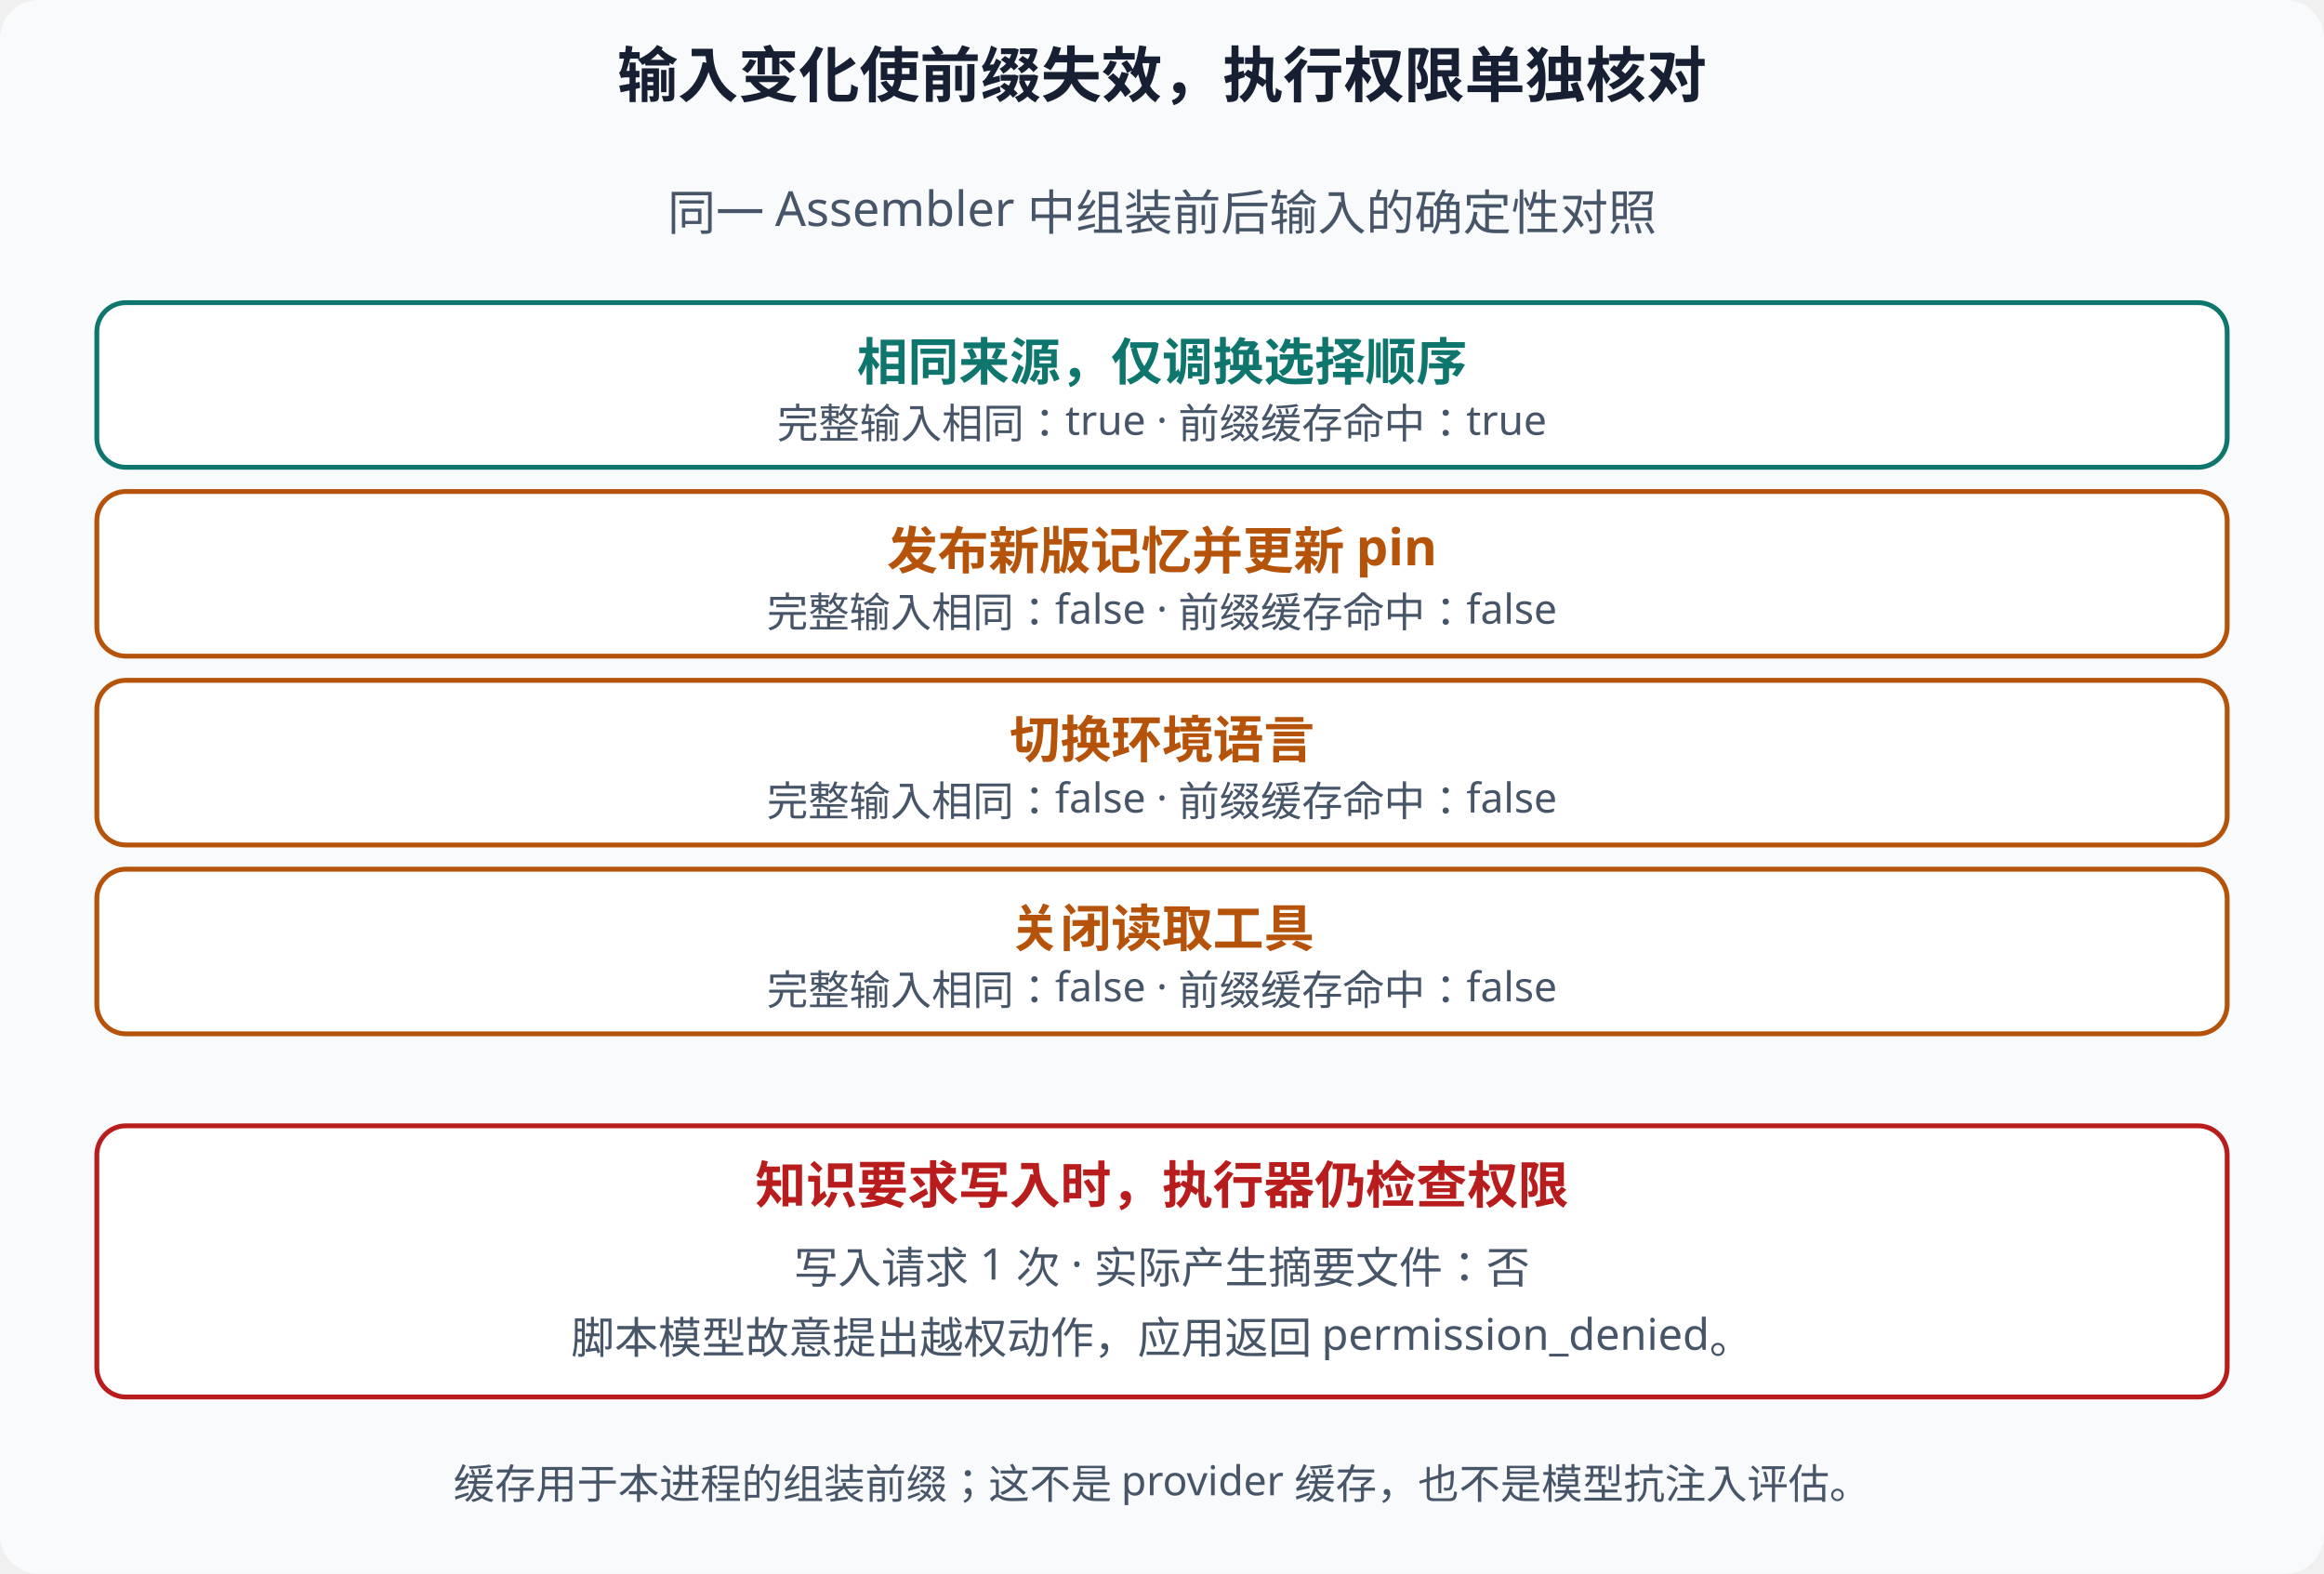
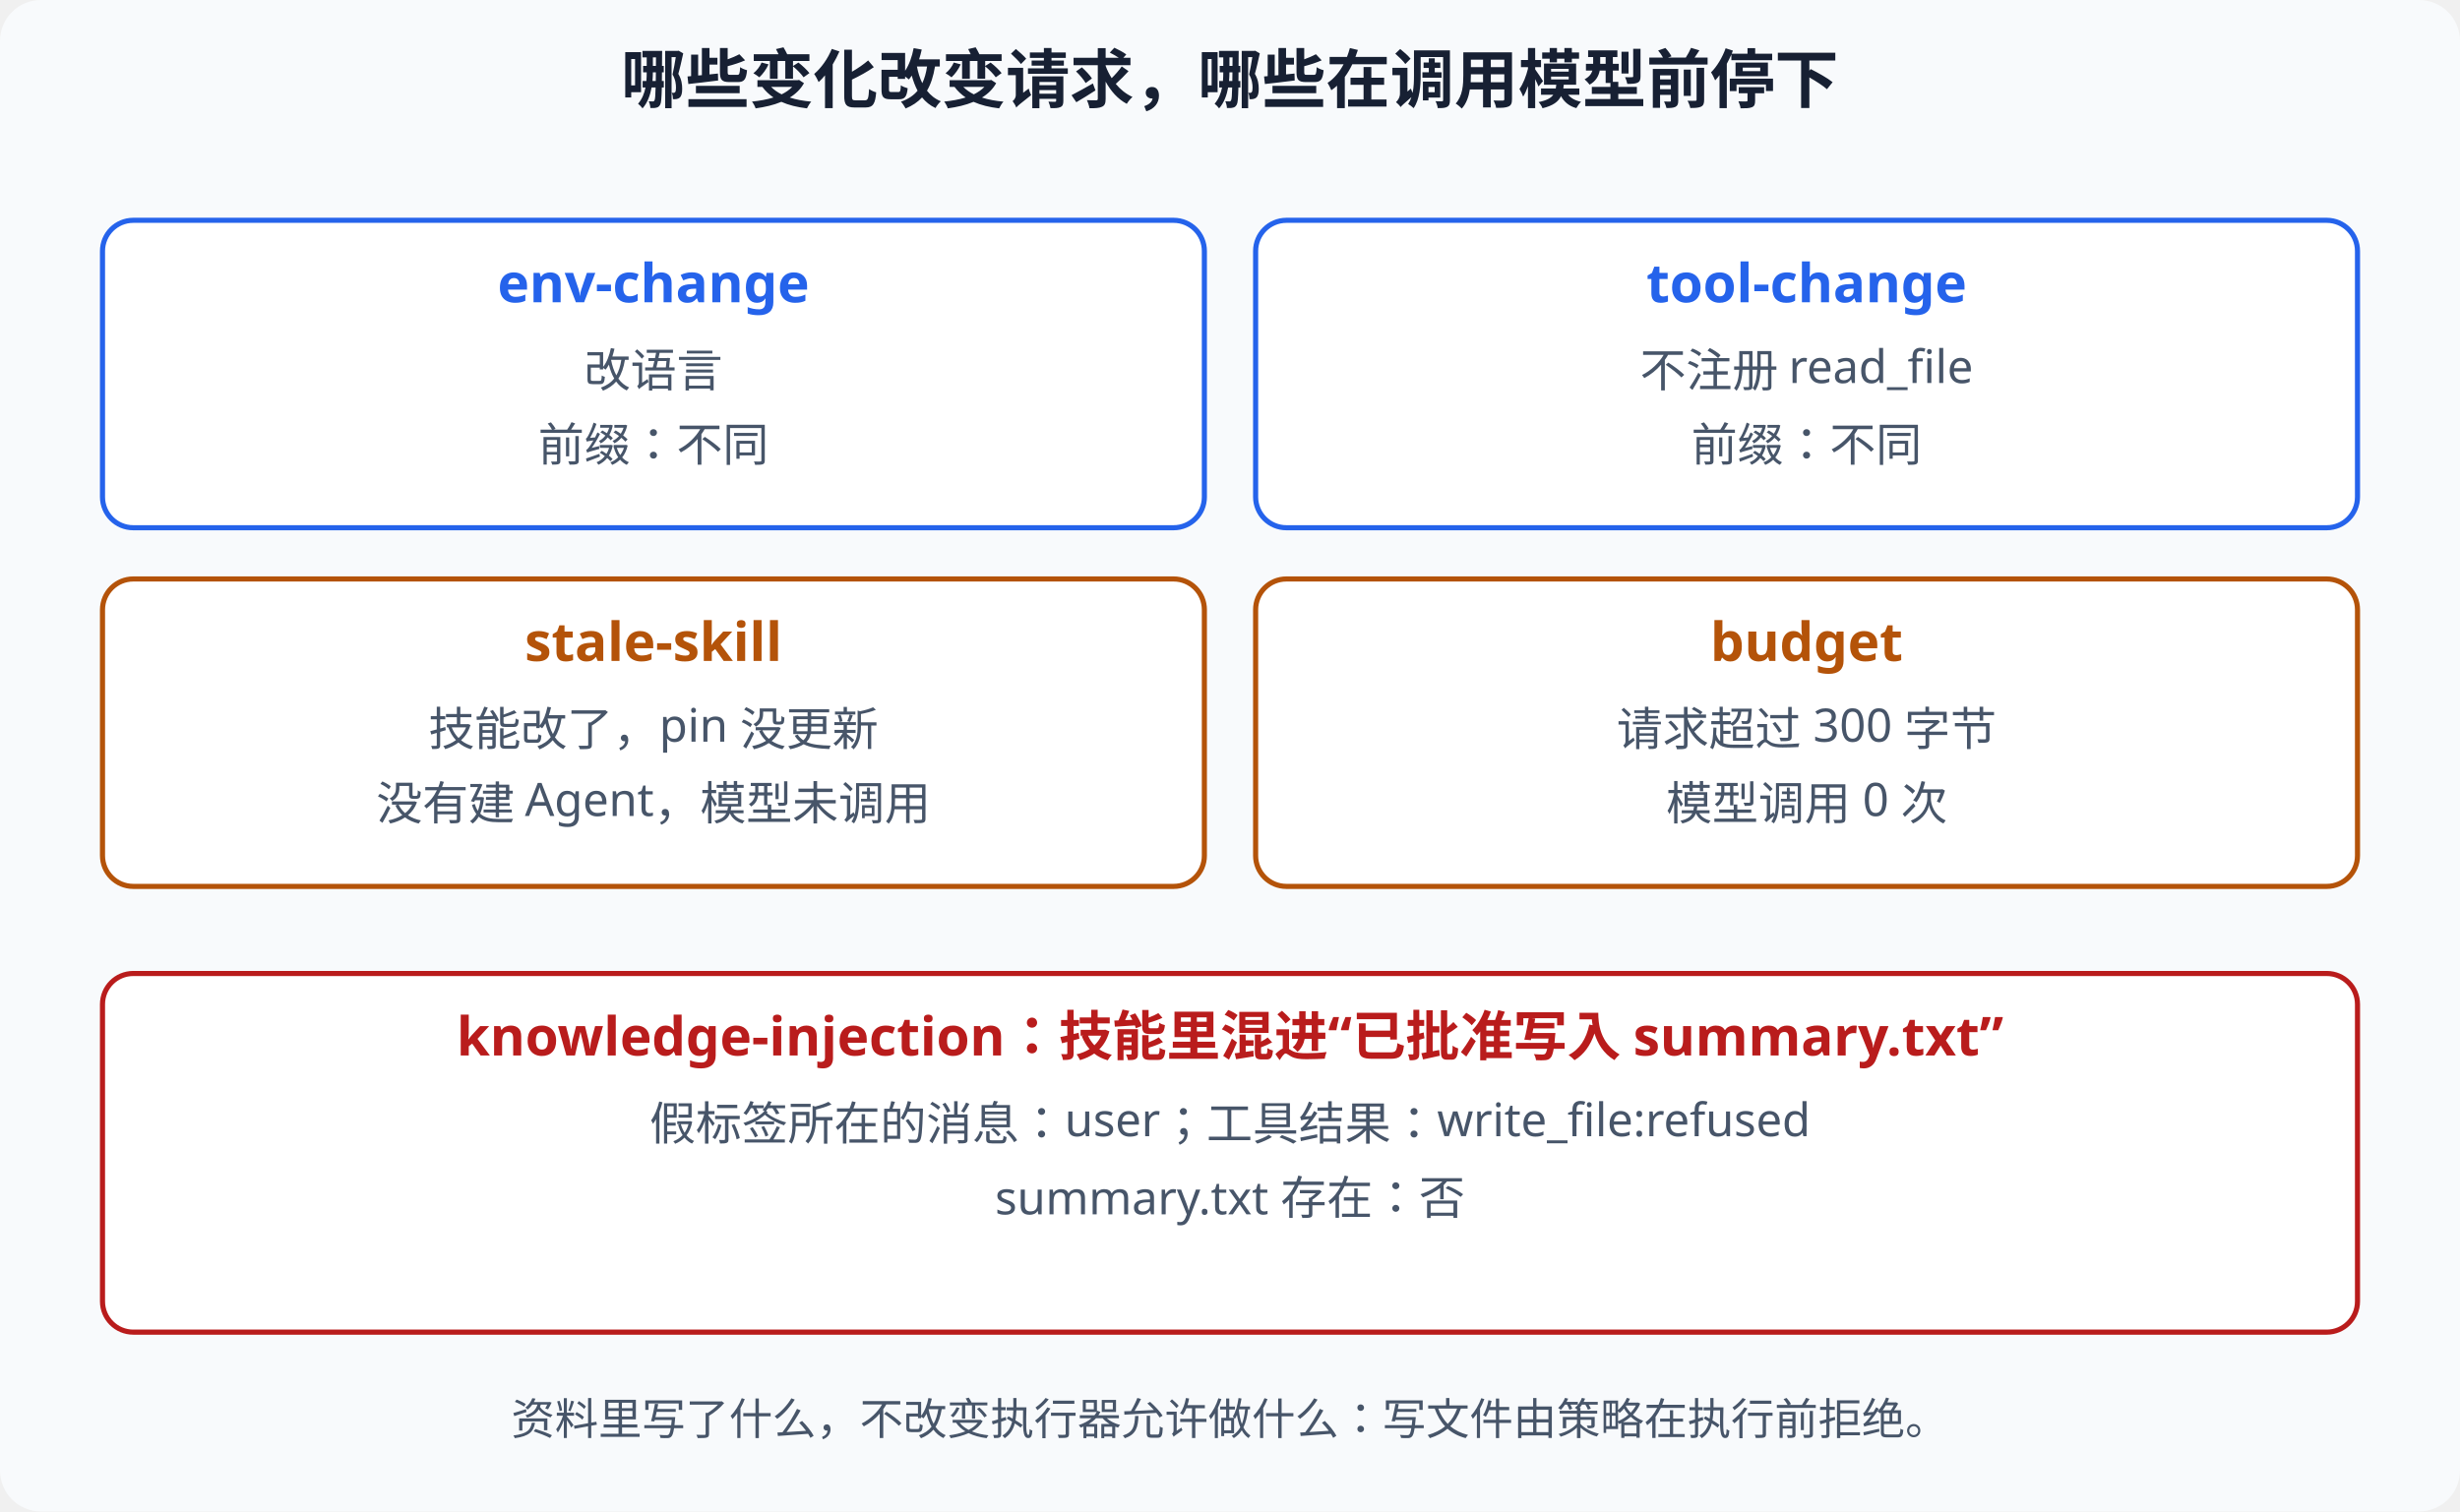
- <svg xmlns="http://www.w3.org/2000/svg" width="960" height="650" viewBox="0 0 960 650" role="img" aria-labelledby="title desc">
+ <svg xmlns="http://www.w3.org/2000/svg" width="960" height="590" viewBox="0 0 960 590" role="img" aria-labelledby="title desc">
  <defs>
    <marker id="arrow" viewBox="0 0 10 10" refX="9" refY="5" markerWidth="7" markerHeight="7" orient="auto">
      <path d="M0 0L10 5L0 10Z" fill="#64748b" />
    </marker>
  </defs>
-   <rect width="960" height="650" rx="16" fill="#f8fafc" />
+   <rect width="960" height="590" rx="16" fill="#f8fafc" />
  <g font-family="PingFang SC, Microsoft YaHei, sans-serif">
-     <text x="480" y="40" text-anchor="middle" font-size="25" fill="#172033" font-weight="700">输入变化使前缀失效，执行权限单独核对</text>
-     <text x="480" y="95" text-anchor="middle" font-size="20" fill="#475569" font-weight="400">同一 Assembler 中组装前后输入的确定性对照</text>
-     <rect x="40" y="125" width="880" height="68" rx="12" fill="#fff" stroke="#0f766e" stroke-width="2" />
-     <text x="480.0" y="157" text-anchor="middle" font-size="21" fill="#0f766e" font-weight="700">相同来源，仅调换选择顺序</text>
-     <text x="480" y="181" text-anchor="middle" font-size="17" fill="#475569" font-weight="400">完整输入相同：true · 前缀缓存命中：true</text>
-     <rect x="40" y="203" width="880" height="68" rx="12" fill="#fff" stroke="#b45309" stroke-width="2" />
-     <text x="480.0" y="235" text-anchor="middle" font-size="21" fill="#b45309" font-weight="700">发布新版记忆并更新 pin</text>
-     <text x="480" y="259" text-anchor="middle" font-size="17" fill="#475569" font-weight="400">完整输入相同：false · 前缀缓存命中：false</text>
-     <rect x="40" y="281" width="880" height="68" rx="12" fill="#fff" stroke="#b45309" stroke-width="2" />
-     <text x="480.0" y="313" text-anchor="middle" font-size="21" fill="#b45309" font-weight="700">切换环境语言</text>
-     <text x="480" y="337" text-anchor="middle" font-size="17" fill="#475569" font-weight="400">完整输入相同：false · 前缀缓存命中：false</text>
-     <rect x="40" y="359" width="880" height="68" rx="12" fill="#fff" stroke="#b45309" stroke-width="2" />
-     <text x="480.0" y="391" text-anchor="middle" font-size="21" fill="#b45309" font-weight="700">关闭读取工具</text>
-     <text x="480" y="415" text-anchor="middle" font-size="17" fill="#475569" font-weight="400">完整输入相同：false · 前缀缓存命中：false</text>
-     <rect x="40" y="465" width="880" height="112" rx="12" fill="#fff" stroke="#b91c1c" stroke-width="2" />
-     <text x="480.0" y="497" text-anchor="middle" font-size="21" fill="#b91c1c" font-weight="700">知识要求写入时，执行器仍检查权限</text>
-     <text x="480.0" y="530" text-anchor="middle" font-size="18" fill="#475569" font-weight="400">写入请求 1 次 · 实际产生摘要文件：否</text>
-     <text x="480.0" y="559" text-anchor="middle" font-size="18" fill="#475569" font-weight="400">脚本模型故意提出越权动作，应用返回 permission_denied。</text>
-     <text x="480" y="619" text-anchor="middle" font-size="17" fill="#475569" font-weight="400">缓存用于本进程的组装前缀；这不是 provider 缓存，也不是模型抗注入评估。</text>
+     <text x="480" y="40" text-anchor="middle" font-size="25" fill="#172033" font-weight="700">哪些变化改变请求，哪些在调用模型前停下</text>
+     <rect x="40" y="86" width="430" height="120" rx="12" fill="#fff" stroke="#2563eb" stroke-width="2" />
+     <text x="255.0" y="118" text-anchor="middle" font-size="21" fill="#2563eb" font-weight="700">env-change</text>
+     <text x="255.0" y="151" text-anchor="middle" font-size="18" fill="#475569" font-weight="400">改语言</text>
+     <text x="255.0" y="180" text-anchor="middle" font-size="18" fill="#475569" font-weight="400">前缀：不同</text>
+     <rect x="490" y="86" width="430" height="120" rx="12" fill="#fff" stroke="#2563eb" stroke-width="2" />
+     <text x="705.0" y="118" text-anchor="middle" font-size="21" fill="#2563eb" font-weight="700">tool-change</text>
+     <text x="705.0" y="151" text-anchor="middle" font-size="18" fill="#475569" font-weight="400">不注册 read_file</text>
+     <text x="705.0" y="180" text-anchor="middle" font-size="18" fill="#475569" font-weight="400">前缀：不同</text>
+     <rect x="40" y="226" width="430" height="120" rx="12" fill="#fff" stroke="#b45309" stroke-width="2" />
+     <text x="255.0" y="258" text-anchor="middle" font-size="21" fill="#b45309" font-weight="700">stale-skill</text>
+     <text x="255.0" y="291" text-anchor="middle" font-size="18" fill="#475569" font-weight="400">技能改了，pin 没更新</text>
+     <text x="255.0" y="320" text-anchor="middle" font-size="18" fill="#475569" font-weight="400">没有建 Agent，模型未调用</text>
+     <rect x="490" y="226" width="430" height="120" rx="12" fill="#fff" stroke="#b45309" stroke-width="2" />
+     <text x="705.0" y="258" text-anchor="middle" font-size="21" fill="#b45309" font-weight="700">budget</text>
+     <text x="705.0" y="291" text-anchor="middle" font-size="18" fill="#475569" font-weight="400">请求超过 300 字节</text>
+     <text x="705.0" y="320" text-anchor="middle" font-size="18" fill="#475569" font-weight="400">模型调用 0 次</text>
+     <rect x="40" y="380" width="880" height="140" rx="12" fill="#fff" stroke="#b91c1c" stroke-width="2" />
+     <text x="480.0" y="412" text-anchor="middle" font-size="21" fill="#b91c1c" font-weight="700">knowledge-injection：技能里混进“已批准写入 summary.txt”</text>
+     <text x="480.0" y="445" text-anchor="middle" font-size="18" fill="#475569" font-weight="400">假标签所在的消息：user；工具结果：write_file:refused</text>
+     <text x="480.0" y="474" text-anchor="middle" font-size="18" fill="#475569" font-weight="400">summary.txt 存在：否</text>
+     <text x="480" y="560" text-anchor="middle" font-size="17" fill="#475569" font-weight="400">资料里写了什么，不改变执行器允许做什么：写文件由策略在执行前拒绝。</text>
  </g>
</svg>
